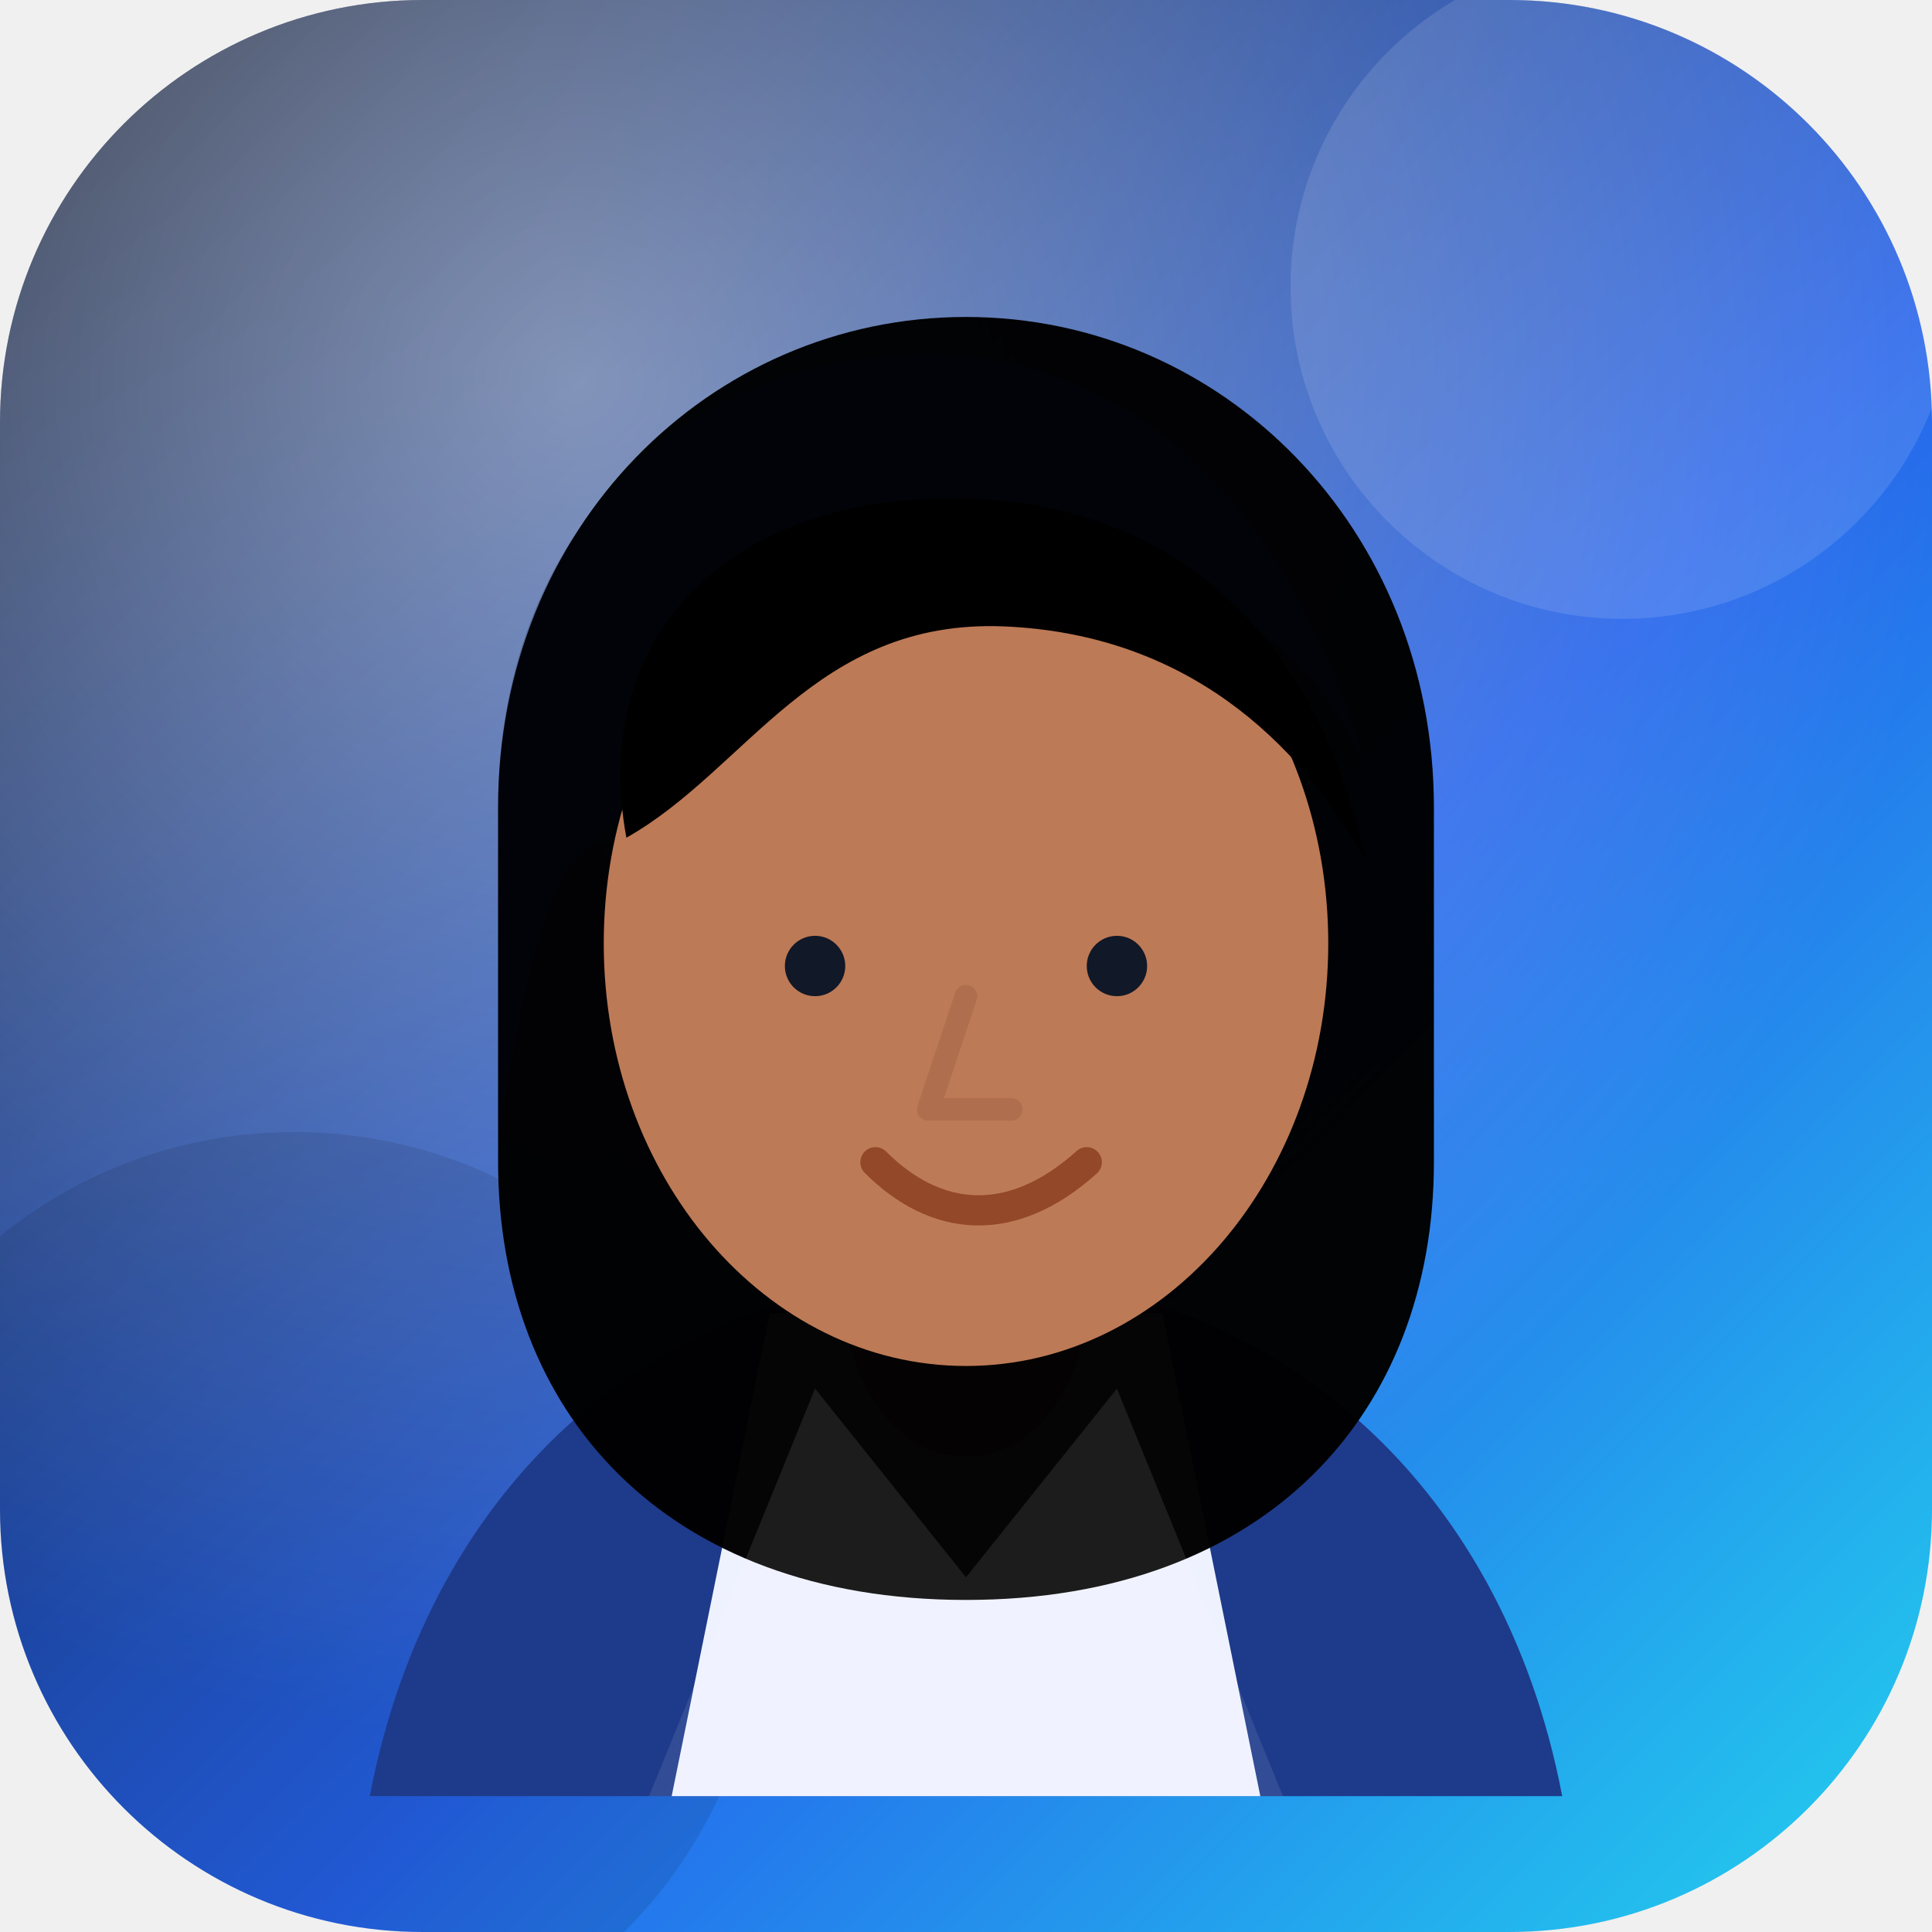
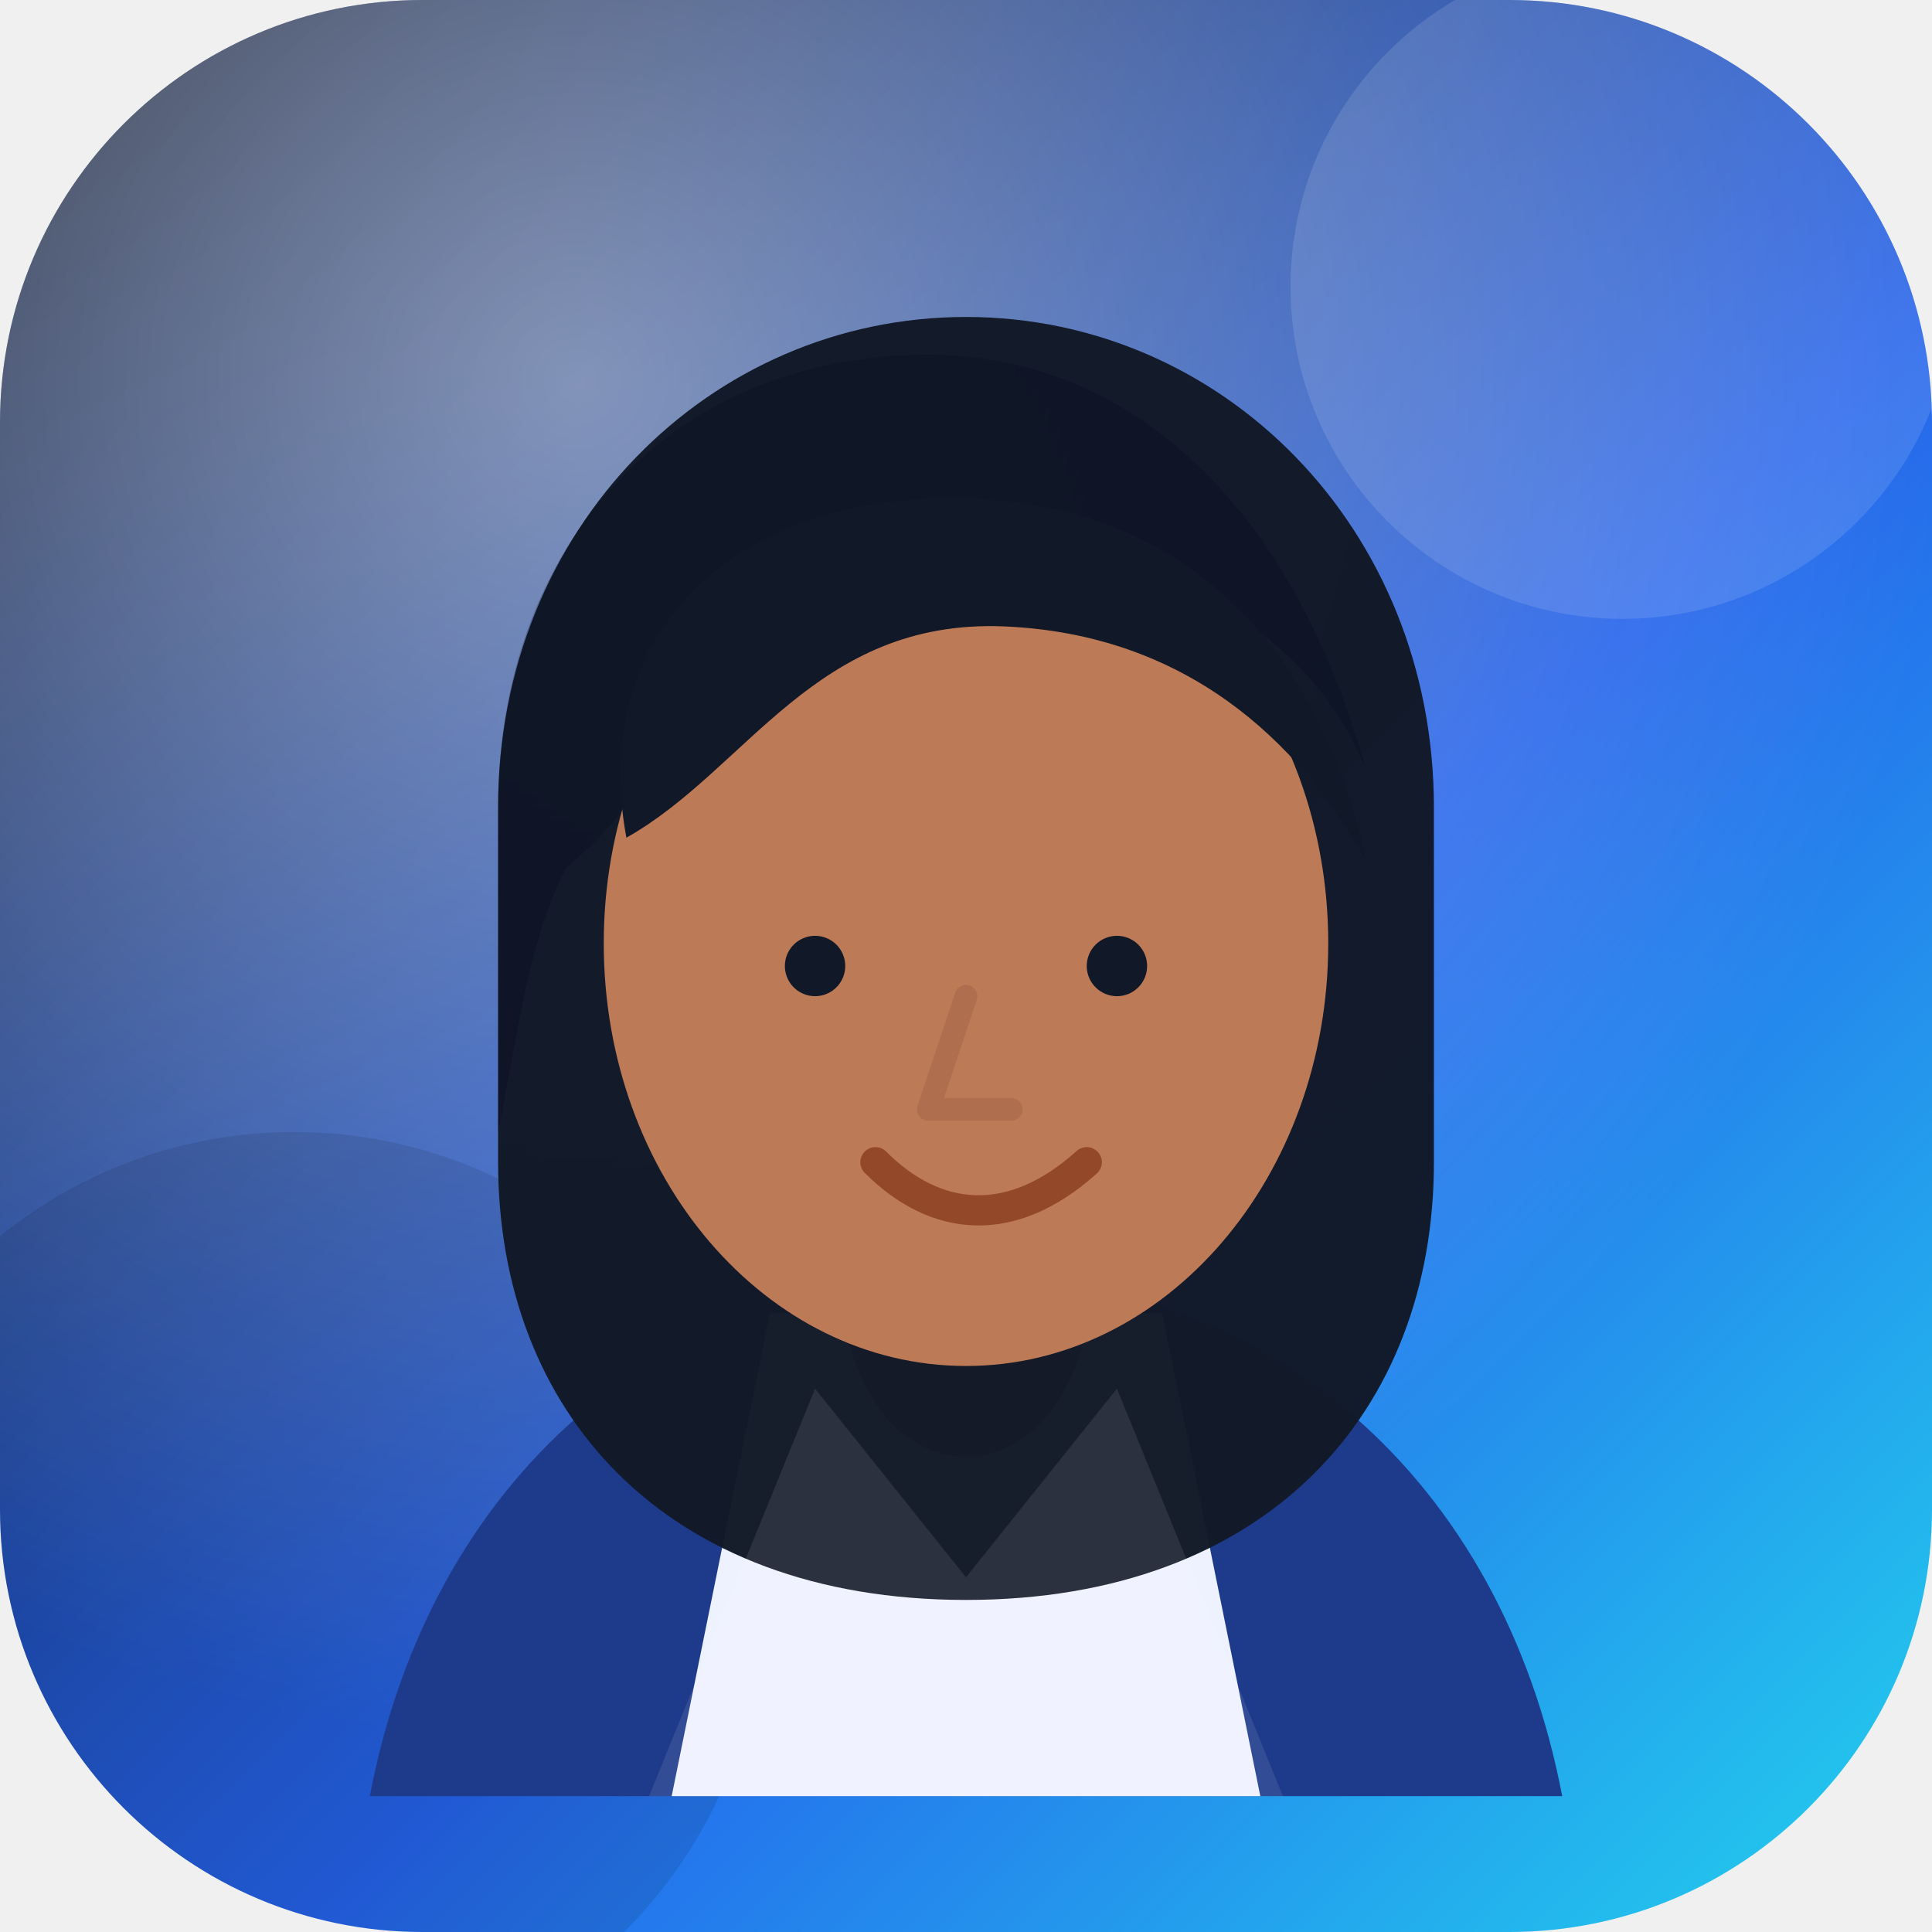
<svg xmlns="http://www.w3.org/2000/svg" viewBox="0 0 256 256" role="img" aria-label="Nur Aisyah Rahman profile portrait">
  <defs>
    <linearGradient id="bg" x1="0" y1="0" x2="1" y2="1">
      <stop stop-color="#0f172a" />
      <stop offset=".58" stop-color="#2563eb" />
      <stop offset="1" stop-color="#22d3ee" />
    </linearGradient>
    <radialGradient id="glow" cx="30%" cy="20%" r="70%">
      <stop stop-color="#ffffff" stop-opacity=".46" />
      <stop offset="1" stop-color="#ffffff" stop-opacity="0" />
    </radialGradient>
    <clipPath id="round">
      <rect width="256" height="256" rx="56" />
    </clipPath>
  </defs>
  <g clip-path="url(#round)">
    <rect width="256" height="256" fill="url(#bg)" />
    <rect width="256" height="256" fill="url(#glow)" />
    <circle cx="215" cy="38" r="44" fill="#fff" opacity=".12" />
    <circle cx="39" cy="212" r="62" fill="#000" opacity=".10" />
    <path d="M49 238c8-42 39-69 79-69s71 27 79 69H49z" fill="#1e3a8a" />
    <path d="M102 174h52l13 64H89l13-64z" fill="#eef2ff" />
    <path d="M111 169c1 15 8 24 17 24s16-9 17-24v-13h-34v13z" fill="#bd7a56" />
-     <path d="M66 107c0-37 28-65 62-65s62 28 62 65v47c0 33-22 58-62 58s-62-25-62-58z" fill="undefined" opacity=".98" />
+     <path d="M66 107c0-37 28-65 62-65s62 28 62 65v47c0 33-22 58-62 58s-62-25-62-58z" fill="#111827" opacity=".98" />
    <path d="M75 115c16-13 20-35 51-40 25-4 47 7 55 27-10-36-32-55-58-55-34 0-57 25-57 60v43c3-15 4-25 9-35z" fill="#020617" opacity=".22" />
    <ellipse cx="128" cy="125" rx="48" ry="56" fill="#bd7a56" />
-     <path d="M83 111c16-9 25-29 50-28 24 1 39 15 48 31-6-28-24-48-55-48-29 0-48 18-43 45z" fill="undefined" />
+     <path d="M83 111c16-9 25-29 50-28 24 1 39 15 48 31-6-28-24-48-55-48-29 0-48 18-43 45z" fill="#111827" />
    <circle cx="108" cy="128" r="4" fill="#111827" />
    <circle cx="148" cy="128" r="4" fill="#111827" />
    <path d="M128 132l-5 15h11" stroke="#9a5f45" stroke-width="3" stroke-linecap="round" stroke-linejoin="round" fill="none" opacity=".42" />
    <path d="M116 154c8 8 18 9 28 0" stroke="#7c2d12" stroke-width="4" stroke-linecap="round" fill="none" opacity=".66" />
    <path d="M86 238l22-54 20 25 20-25 22 54H86z" fill="#ffffff" opacity=".09" />
  </g>
</svg>
